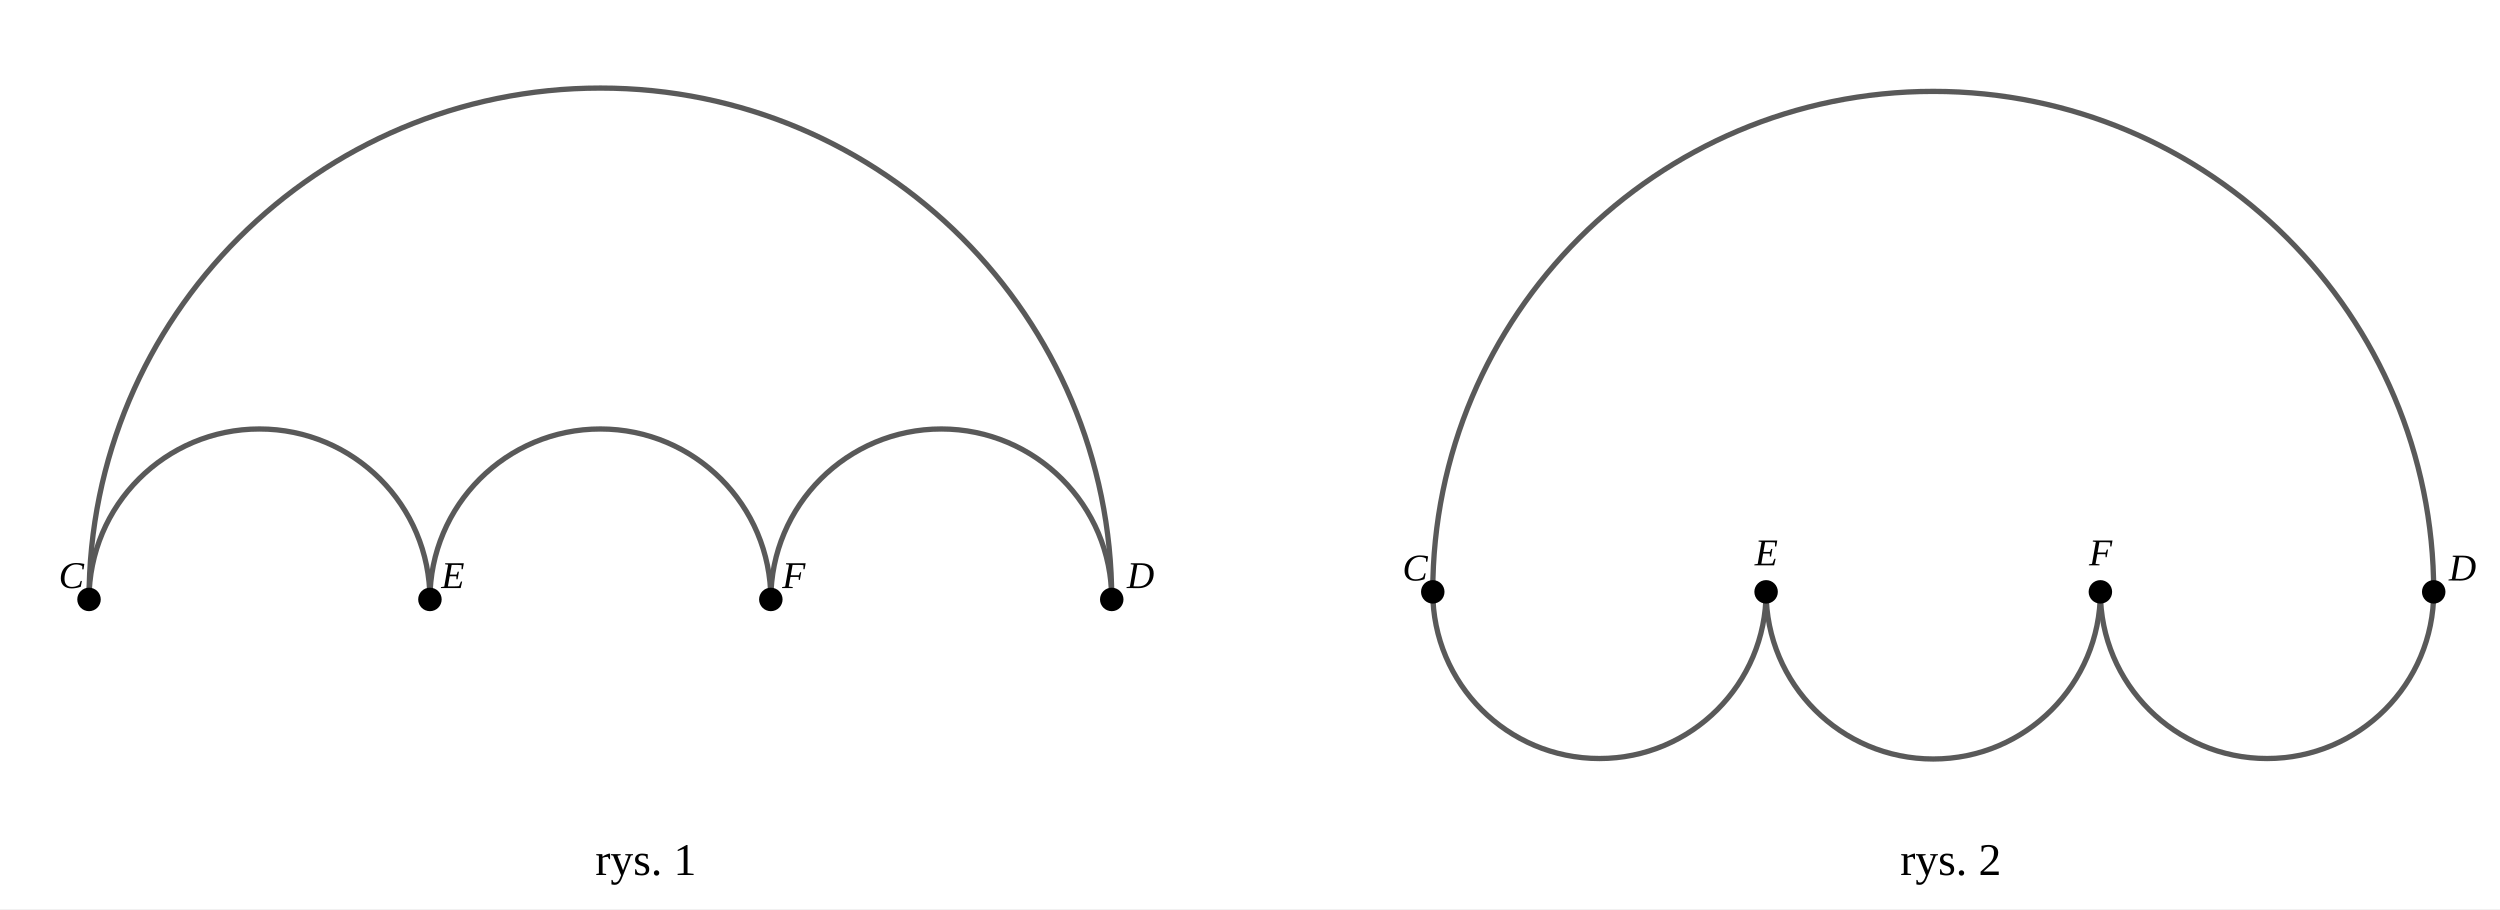
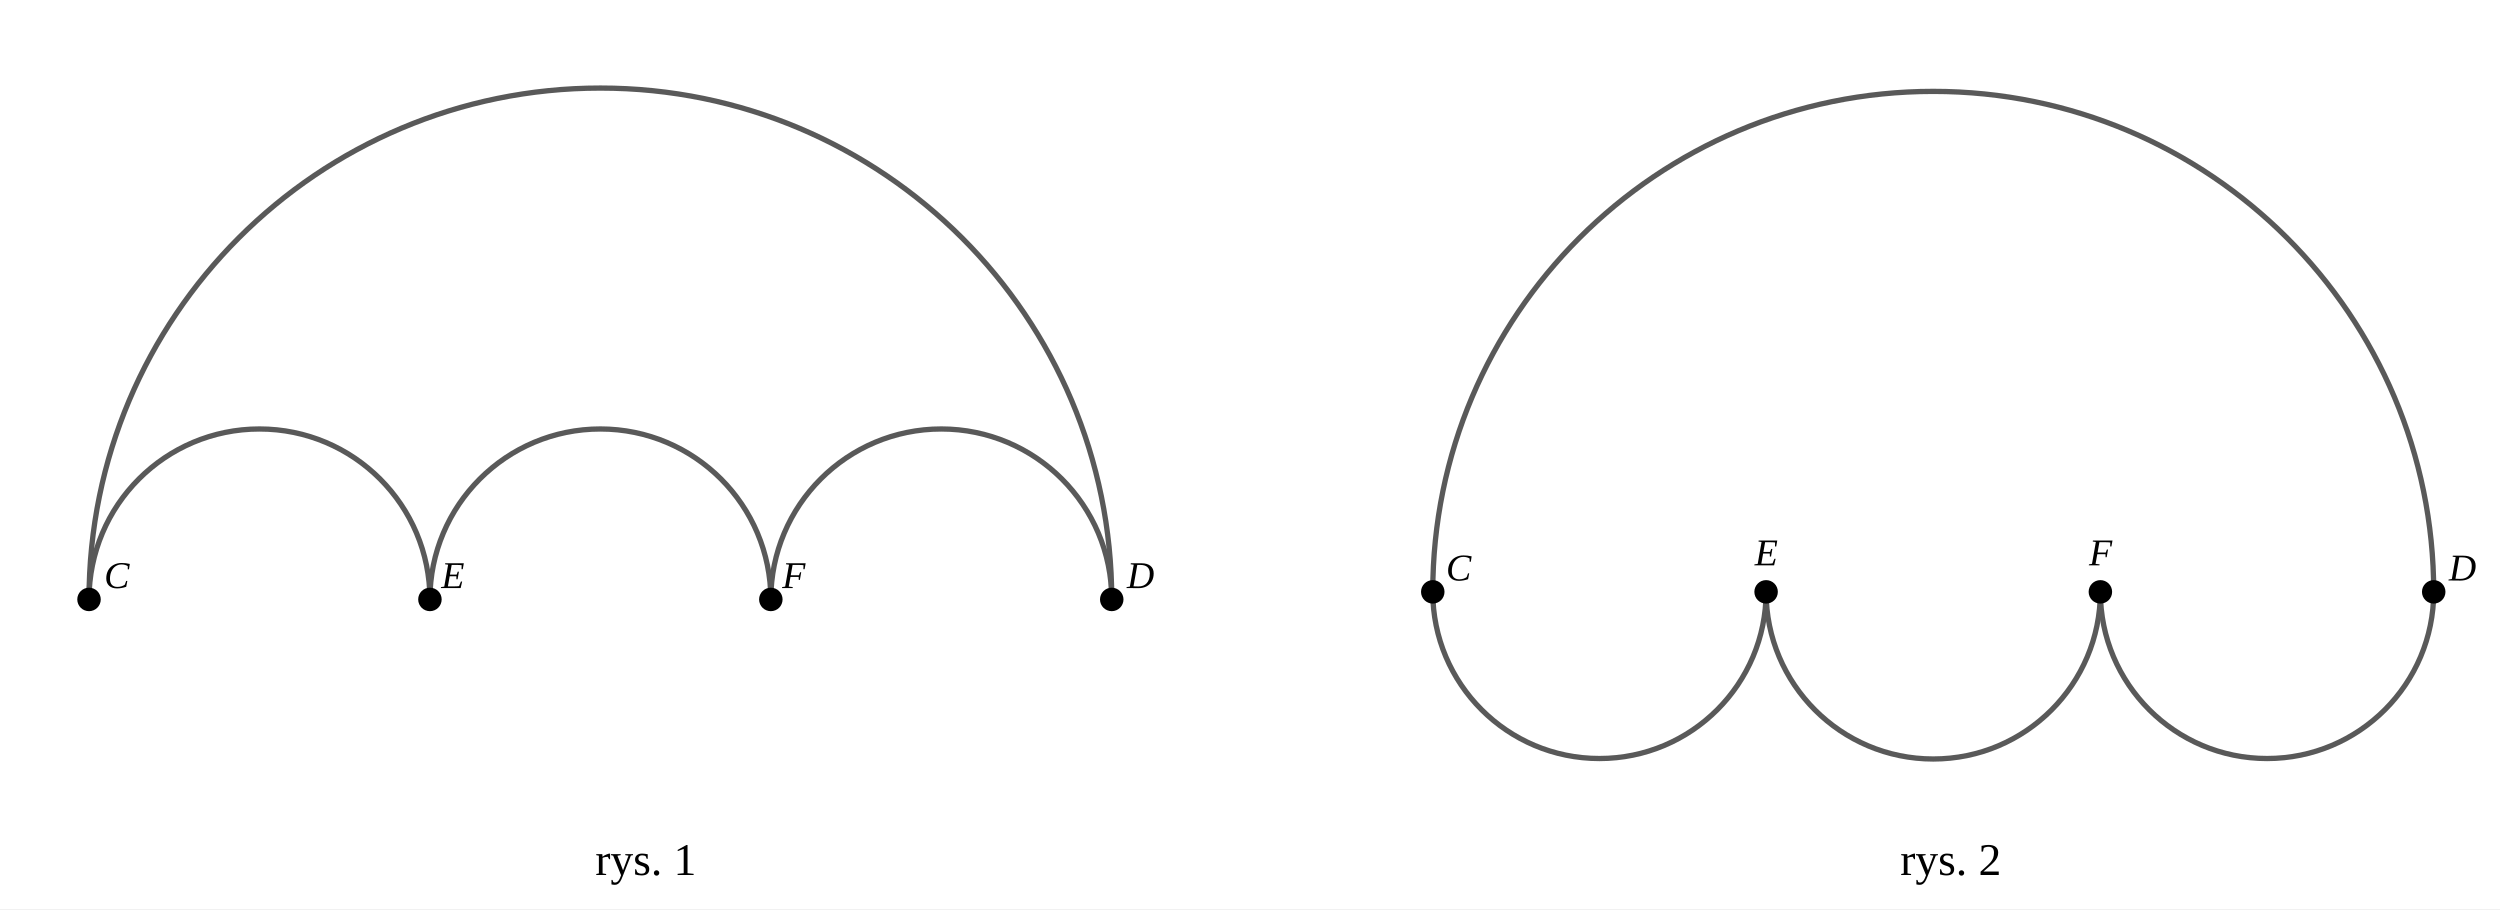
<svg xmlns="http://www.w3.org/2000/svg" width="1320" height="480" viewBox="0 0 1320 480">
  <rect width="1320" height="480" fill="#fff" />
  <path d="M 47.00,316.50 A 270.00,270.00 0 0,1 587.00,316.50" fill="none" stroke="#595959" stroke-width="2.8" />
  <path d="M 47.00,316.50 A 90.00,90.00 0 0,1 227.00,316.50" fill="none" stroke="#595959" stroke-width="2.8" />
  <path d="M 227.00,316.50 A 90.00,90.00 0 0,1 407.00,316.50" fill="none" stroke="#595959" stroke-width="2.8" />
  <path d="M 407.00,316.50 A 90.00,90.00 0 0,1 587.00,316.50" fill="none" stroke="#595959" stroke-width="2.8" />
  <circle cx="47.00" cy="316.50" r="6.2" fill="black" />
  <circle cx="227.00" cy="316.50" r="6.2" fill="black" />
  <circle cx="407.00" cy="316.50" r="6.2" fill="black" />
  <circle cx="587.00" cy="316.50" r="6.2" fill="black" />
-   <text x="31.00" y="310.50" font-size="20" font-family="Times New Roman,serif" font-style="italic">C</text>
+   <text x="55.00" y="310.50" font-size="20" font-family="Times New Roman,serif" font-style="italic">C</text>
  <text x="233.00" y="310.50" font-size="20" font-family="Times New Roman,serif" font-style="italic">E</text>
  <text x="413.00" y="310.50" font-size="20" font-family="Times New Roman,serif" font-style="italic">F</text>
  <text x="595.00" y="310.50" font-size="20" font-family="Times New Roman,serif" font-style="italic">D</text>
  <text x="341.00" y="462.00" font-size="24" font-family="Times New Roman,serif" text-anchor="middle">rys. 1</text>
  <path d="M 756.50,312.50 A 264.25,264.25 0 0,1 1285.00,312.50" fill="none" stroke="#595959" stroke-width="2.8" />
  <path d="M 756.50,312.50 A 88.00,88.00 0 0,0 932.50,312.50" fill="none" stroke="#595959" stroke-width="2.8" />
  <path d="M 932.50,312.50 A 88.25,88.25 0 0,0 1109.00,312.50" fill="none" stroke="#595959" stroke-width="2.8" />
  <path d="M 1109.00,312.50 A 88.00,88.00 0 0,0 1285.00,312.50" fill="none" stroke="#595959" stroke-width="2.8" />
  <circle cx="756.50" cy="312.50" r="6.2" fill="black" />
  <circle cx="932.50" cy="312.50" r="6.2" fill="black" />
  <circle cx="1109.00" cy="312.50" r="6.2" fill="black" />
  <circle cx="1285.00" cy="312.50" r="6.2" fill="black" />
-   <text x="740.50" y="306.50" font-size="20" font-family="Times New Roman,serif" font-style="italic">C</text>
+   <text x="763.50" y="306.50" font-size="20" font-family="Times New Roman,serif" font-style="italic">C</text>
  <text x="926.50" y="298.50" font-size="20" font-family="Times New Roman,serif" font-style="italic">E</text>
  <text x="1103.00" y="298.50" font-size="20" font-family="Times New Roman,serif" font-style="italic">F</text>
  <text x="1293.00" y="306.50" font-size="20" font-family="Times New Roman,serif" font-style="italic">D</text>
  <text x="1030.00" y="462.00" font-size="24" font-family="Times New Roman,serif" text-anchor="middle">rys. 2</text>
</svg>
